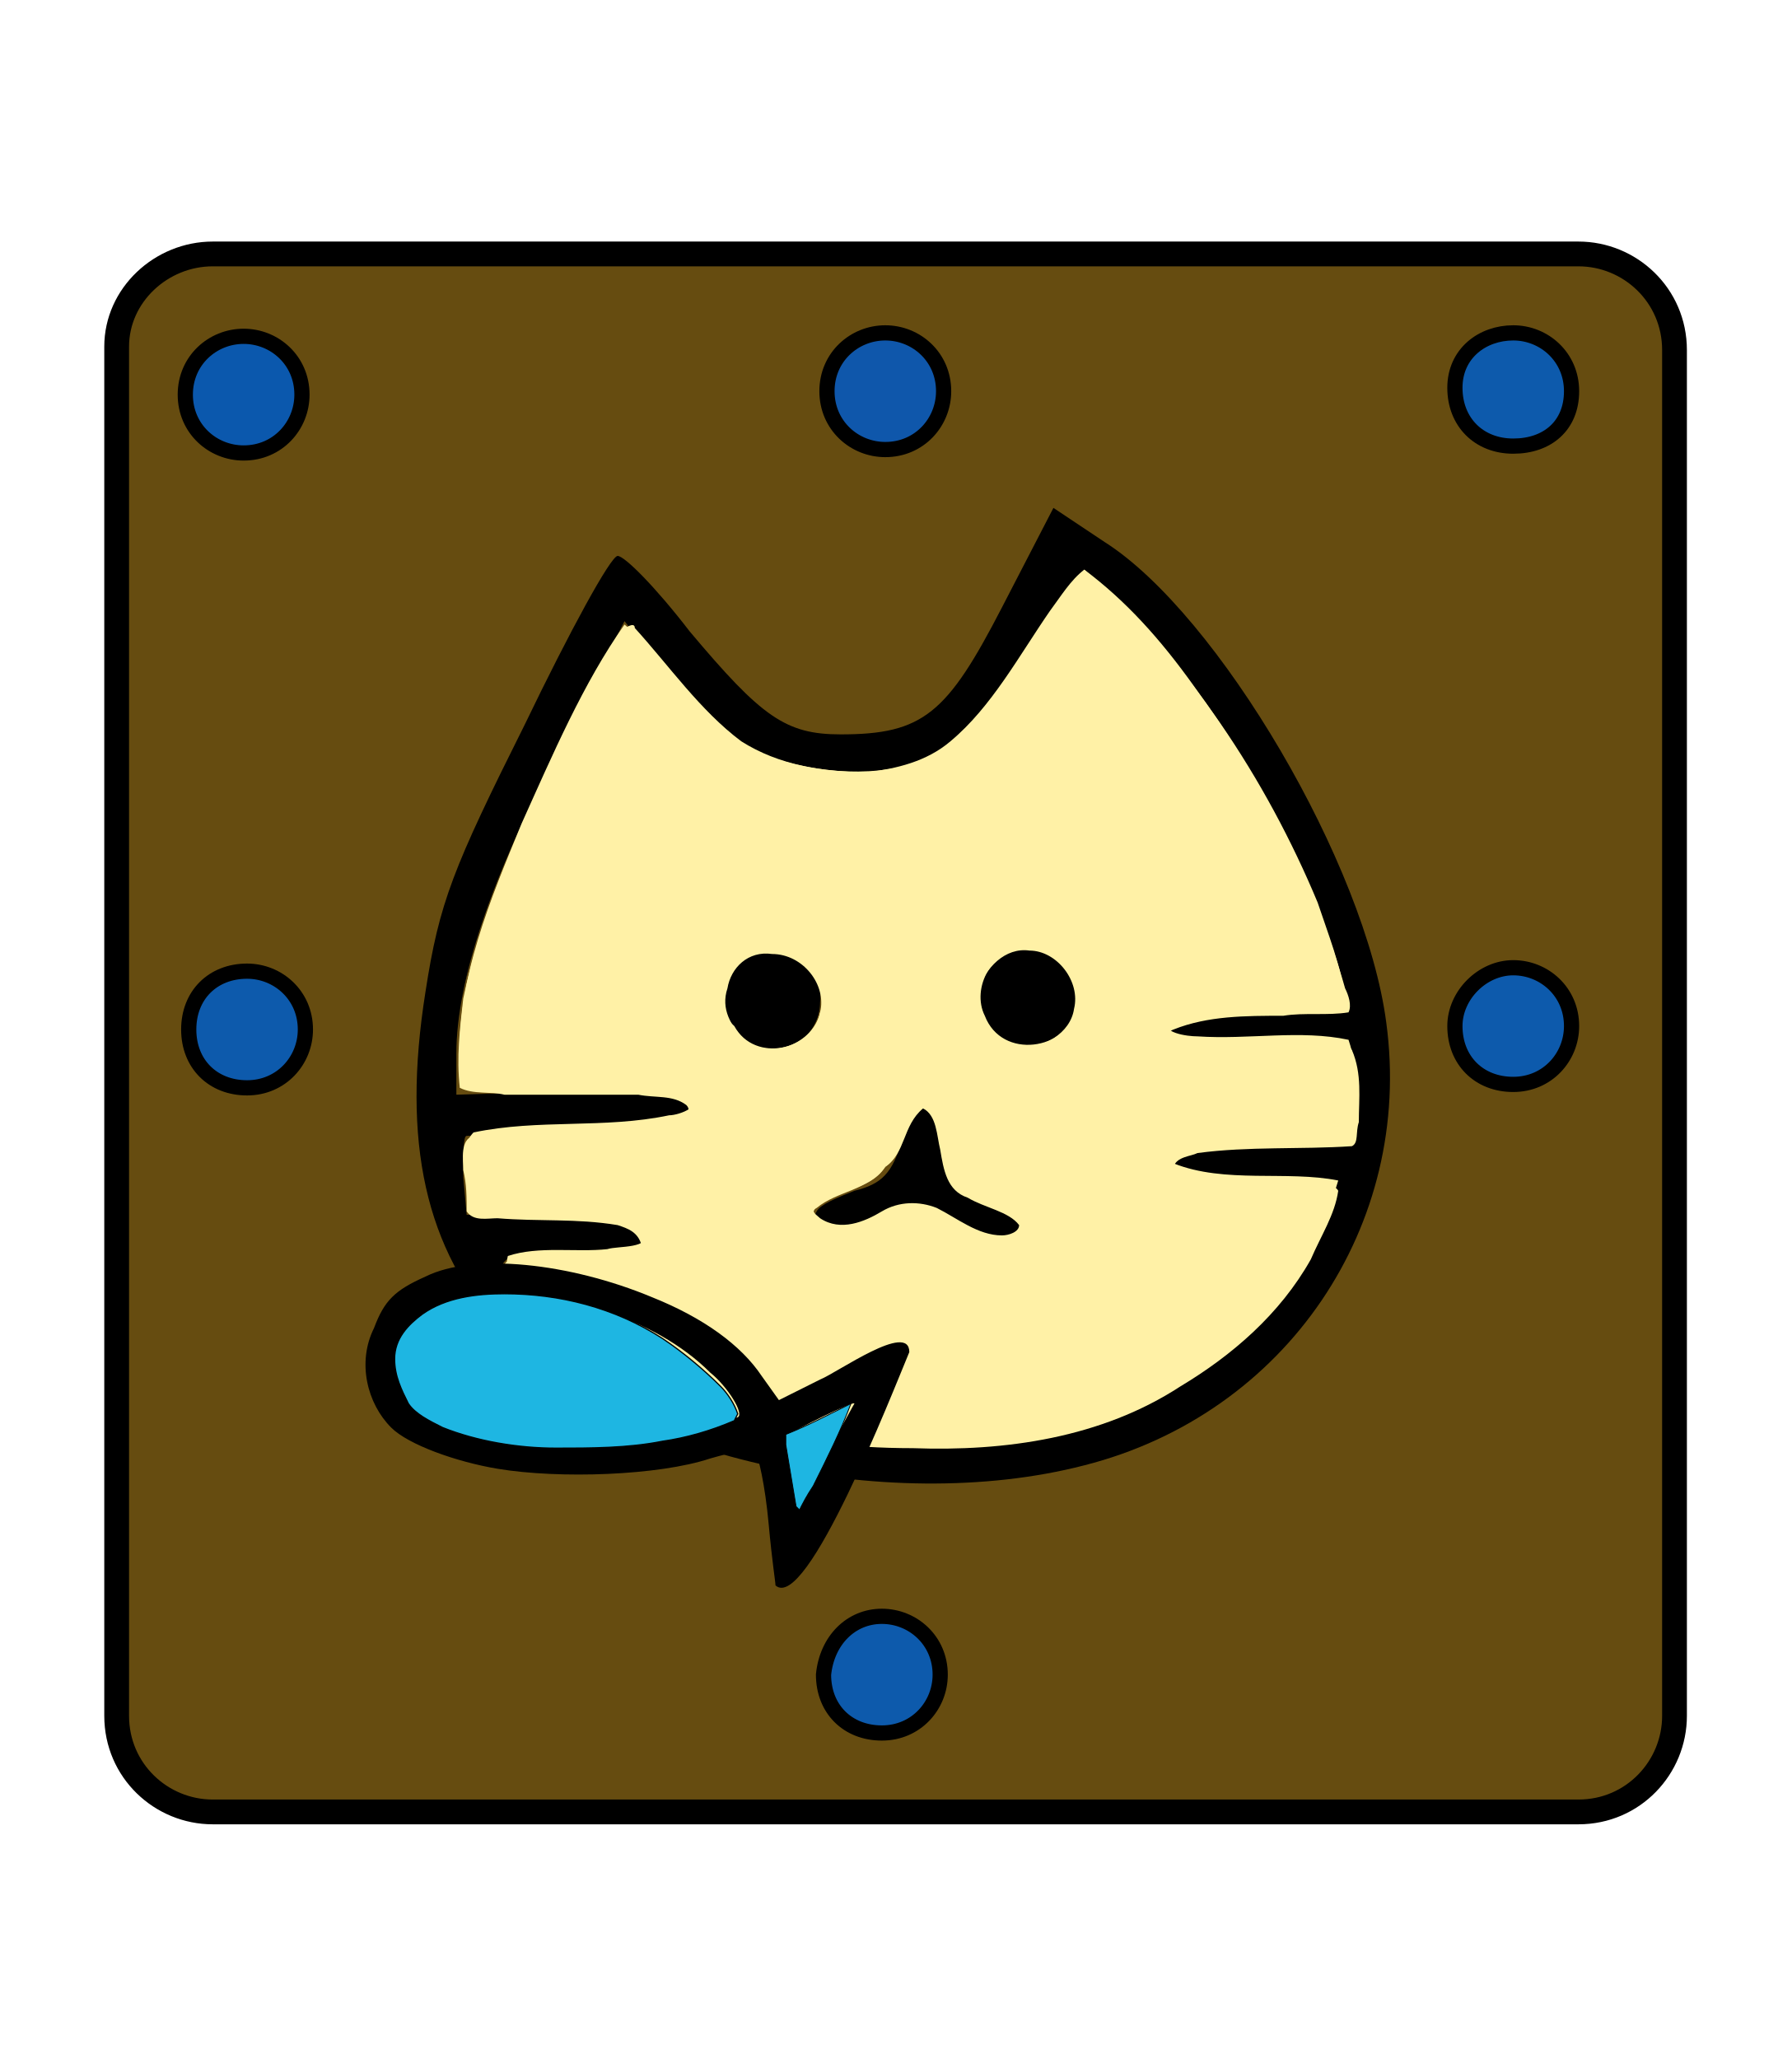
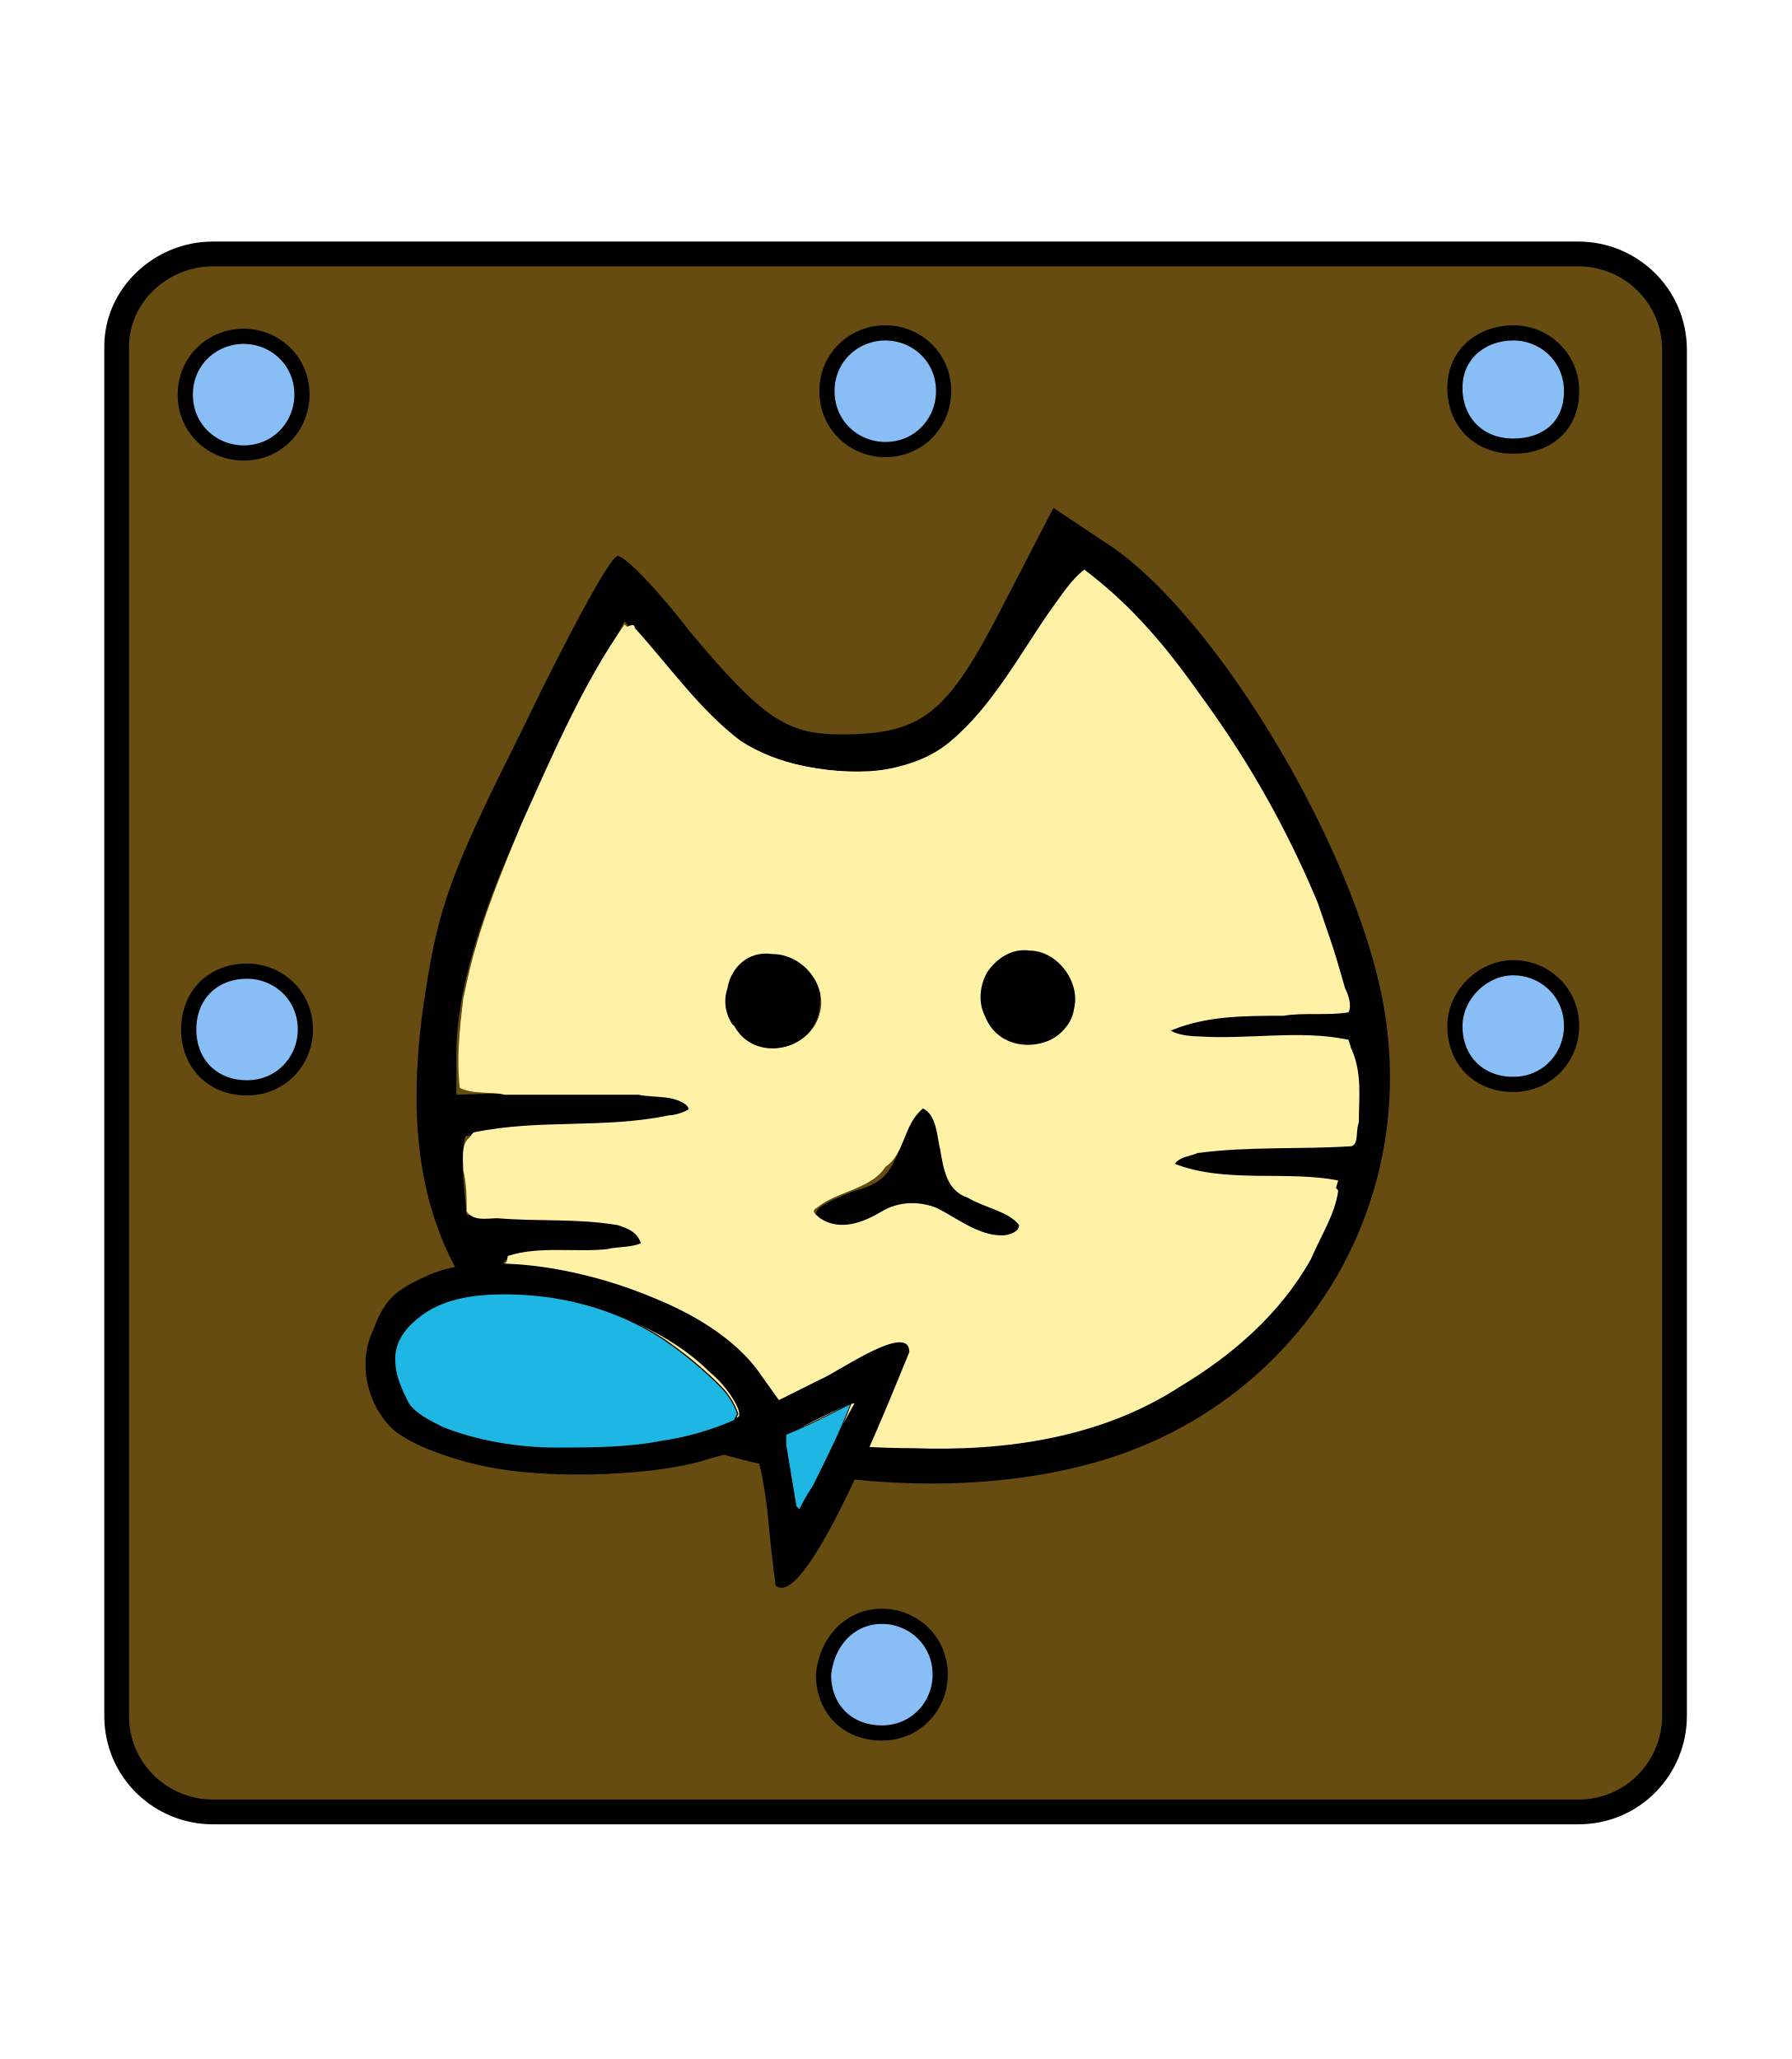
<svg xmlns="http://www.w3.org/2000/svg" version="1.1" id="svg4905" x="0px" y="0px" width="52.2px" height="60px" viewBox="0 0 52.2 60" style="enable-background:new 0 0 52.2 60;" xml:space="preserve">
  <defs id="defs56">
	
	
	
	
	
	
	
	
	
	
	
	
	
	
	
	
	
	
	
	
	
	
	
	
</defs>
  <style type="text/css" id="style2">
	.st0{fill:#A3D6A6;}
	.st1{fill:none;stroke:#000000;stroke-width:0.722;stroke-linecap:square;stroke-miterlimit:5.206;}
	.st2{fill:#0B58AD;}
	.st3{fill:none;stroke:#000000;stroke-width:0.443;stroke-linecap:square;stroke-miterlimit:5.206;}
	.st4{fill:#0F57AB;}
	.st5{fill:#0D5AAC;}
	.st6{fill:#FFF1A6;}
	.st7{fill:#1EB6E2;}
	.st8{fill:none;stroke:#000000;stroke-width:2.477849e-02;stroke-linecap:square;stroke-miterlimit:10;}
	.st9{fill:none;stroke:#000000;stroke-width:3.504208e-02;stroke-linecap:square;stroke-miterlimit:10;}
</style>
  <path style="fill:#664c10;fill-opacity:1" id="path5" d="M 6.2,7.4 H 46 c 1.5,0 2.8,1.2 2.8,2.8 V 50 c 0,1.5 -1.2,2.8 -2.8,2.8 H 6.2 C 4.7,52.8 3.4,51.6 3.4,50 V 10.1 C 3.4,8.6 4.7,7.4 6.2,7.4 Z" class="st0" />
  <path style="fill:none;stroke:#000000;stroke-width:0.722;stroke-linecap:square;stroke-miterlimit:5.206" id="path7" d="M 6.2,7.4 H 46 c 1.5,0 2.8,1.2 2.8,2.8 V 50 c 0,1.5 -1.2,2.8 -2.8,2.8 H 6.2 C 4.7,52.8 3.4,51.6 3.4,50 V 10.1 C 3.4,8.6 4.7,7.4 6.2,7.4 Z" class="st1" />
-   <path style="fill:#0b58ad" id="path9" d="m 7.1,9.8 c 0.9,0 1.7,0.7 1.7,1.7 0,0.9 -0.7,1.7 -1.7,1.7 -0.9,0 -1.7,-0.7 -1.7,-1.7 0,-1 0.8,-1.7 1.7,-1.7 z" class="st2" />
+   <path style="fill:#88bdf6;fill-opacity:1" id="path9" d="m 7.1,9.8 c 0.9,0 1.7,0.7 1.7,1.7 0,0.9 -0.7,1.7 -1.7,1.7 -0.9,0 -1.7,-0.7 -1.7,-1.7 0,-1 0.8,-1.7 1.7,-1.7 z" class="st2" />
  <path style="fill:none;stroke:#000000;stroke-width:0.443;stroke-linecap:square;stroke-miterlimit:5.206" id="path11" d="m 7.1,9.8 c 0.9,0 1.7,0.7 1.7,1.7 0,0.9 -0.7,1.7 -1.7,1.7 -0.9,0 -1.7,-0.7 -1.7,-1.7 0,-1 0.8,-1.7 1.7,-1.7 z" class="st3" />
-   <path style="fill:#0f57ab" id="path13" d="m 25.8,9.7 c 0.9,0 1.7,0.7 1.7,1.7 0,0.9 -0.7,1.7 -1.7,1.7 -0.9,0 -1.7,-0.7 -1.7,-1.7 0,-1 0.8,-1.7 1.7,-1.7 z" class="st4" />
+   <path style="fill:#88bdf6;fill-opacity:1" id="path13" d="m 25.8,9.7 c 0.9,0 1.7,0.7 1.7,1.7 0,0.9 -0.7,1.7 -1.7,1.7 -0.9,0 -1.7,-0.7 -1.7,-1.7 0,-1 0.8,-1.7 1.7,-1.7 z" class="st4" />
  <path style="fill:none;stroke:#000000;stroke-width:0.443;stroke-linecap:square;stroke-miterlimit:5.206" id="path15" d="m 25.8,9.7 c 0.9,0 1.7,0.7 1.7,1.7 0,0.9 -0.7,1.7 -1.7,1.7 -0.9,0 -1.7,-0.7 -1.7,-1.7 0,-1 0.8,-1.7 1.7,-1.7 z" class="st3" />
-   <path style="fill:#0d5aac" id="path17" d="m 44.1,9.7 c 0.9,0 1.7,0.7 1.7,1.7 0,1 -0.7,1.6 -1.7,1.6 -1,0 -1.7,-0.7 -1.7,-1.7 0,-1 0.8,-1.6 1.7,-1.6 z" class="st5" />
+   <path style="fill:#88bdf6;fill-opacity:1" id="path17" d="m 44.1,9.7 c 0.9,0 1.7,0.7 1.7,1.7 0,1 -0.7,1.6 -1.7,1.6 -1,0 -1.7,-0.7 -1.7,-1.7 0,-1 0.8,-1.6 1.7,-1.6 z" class="st5" />
  <path style="fill:none;stroke:#000000;stroke-width:0.443;stroke-linecap:square;stroke-miterlimit:5.206" id="path19" d="m 44.1,9.7 c 0.9,0 1.7,0.7 1.7,1.7 0,1 -0.7,1.6 -1.7,1.6 -1,0 -1.7,-0.7 -1.7,-1.7 0,-1 0.8,-1.6 1.7,-1.6 z" class="st3" />
-   <path style="fill:#0d5aac" id="path21" d="m 7.2,28.3 c 0.9,0 1.7,0.7 1.7,1.7 0,0.9 -0.7,1.7 -1.7,1.7 -1,0 -1.7,-0.7 -1.7,-1.7 0,-1 0.7,-1.7 1.7,-1.7 z" class="st5" />
+   <path style="fill:#88bdf6;fill-opacity:1" id="path21" d="m 7.2,28.3 c 0.9,0 1.7,0.7 1.7,1.7 0,0.9 -0.7,1.7 -1.7,1.7 -1,0 -1.7,-0.7 -1.7,-1.7 0,-1 0.7,-1.7 1.7,-1.7 z" class="st5" />
  <path style="fill:none;stroke:#000000;stroke-width:0.443;stroke-linecap:square;stroke-miterlimit:5.206" id="path23" d="m 7.2,28.3 c 0.9,0 1.7,0.7 1.7,1.7 0,0.9 -0.7,1.7 -1.7,1.7 -1,0 -1.7,-0.7 -1.7,-1.7 0,-1 0.7,-1.7 1.7,-1.7 z" class="st3" />
-   <path style="fill:#0d5aac" id="path25" d="m 44.1,28.2 c 0.9,0 1.7,0.7 1.7,1.7 0,0.9 -0.7,1.7 -1.7,1.7 -1,0 -1.7,-0.7 -1.7,-1.7 0,-0.9 0.8,-1.7 1.7,-1.7 z" class="st5" />
+   <path style="fill:#88bdf6;fill-opacity:1" id="path25" d="m 44.1,28.2 c 0.9,0 1.7,0.7 1.7,1.7 0,0.9 -0.7,1.7 -1.7,1.7 -1,0 -1.7,-0.7 -1.7,-1.7 0,-0.9 0.8,-1.7 1.7,-1.7 z" class="st5" />
  <path style="fill:none;stroke:#000000;stroke-width:0.443;stroke-linecap:square;stroke-miterlimit:5.206" id="path27" d="m 44.1,28.2 c 0.9,0 1.7,0.7 1.7,1.7 0,0.9 -0.7,1.7 -1.7,1.7 -1,0 -1.7,-0.7 -1.7,-1.7 0,-0.9 0.8,-1.7 1.7,-1.7 z" class="st3" />
-   <path style="fill:#0d5aac" id="path29" d="m 25.7,47.1 c 0.9,0 1.7,0.7 1.7,1.7 0,0.9 -0.7,1.7 -1.7,1.7 -1,0 -1.7,-0.7 -1.7,-1.7 0.1,-1 0.8,-1.7 1.7,-1.7 z" class="st5" />
+   <path style="fill:#88bdf6;fill-opacity:1" id="path29" d="m 25.7,47.1 c 0.9,0 1.7,0.7 1.7,1.7 0,0.9 -0.7,1.7 -1.7,1.7 -1,0 -1.7,-0.7 -1.7,-1.7 0.1,-1 0.8,-1.7 1.7,-1.7 z" class="st5" />
  <path style="fill:none;stroke:#000000;stroke-width:0.443;stroke-linecap:square;stroke-miterlimit:5.206" id="path31" d="m 25.7,47.1 c 0.9,0 1.7,0.7 1.7,1.7 0,0.9 -0.7,1.7 -1.7,1.7 -1,0 -1.7,-0.7 -1.7,-1.7 0.1,-1 0.8,-1.7 1.7,-1.7 z" class="st3" />
  <path id="path33" d="m 14.6,38.8 c -2.2,-2.4 -2.9,-5.5 -2.2,-9.9 0.4,-2.6 0.8,-3.6 2.9,-7.8 1.3,-2.7 2.5,-4.9 2.7,-4.9 0.2,0 1.1,0.9 2.1,2.2 2.1,2.5 2.8,3 4.4,3 2.4,0 3.1,-0.6 4.7,-3.7 l 1.5,-2.9 1.5,1 c 3.3,2.1 7.6,9.4 8.2,14 0.8,5.9 -2.9,11.4 -8.8,12.9 -5.8,1.5 -13.7,-0.3 -17,-3.9 z M 25.1,42 c 4.5,0.3 7.3,-0.3 10,-2.2 1.7,-1.2 2.4,-2 3.1,-3.4 0.5,-1 0.8,-1.9 0.7,-1.9 -0.1,-0.1 -1.2,-0.1 -2.5,-0.1 -2.2,0 -3,-0.4 -2.1,-0.9 0.2,-0.1 1.4,-0.2 2.6,-0.2 1.2,0 2.3,0 2.4,0 0.3,-0.1 0.2,-2.7 -0.1,-2.8 -0.1,-0.1 -1.2,-0.1 -2.5,0 -1.2,0.1 -2.4,0 -2.6,-0.1 -0.9,-0.4 0,-0.8 2.5,-0.9 l 2.6,-0.1 -0.6,-1.9 c -0.8,-2.7 -3.3,-7 -5.2,-8.9 -0.9,-0.9 -1.7,-1.7 -1.8,-1.8 -0.1,-0.1 -0.9,1 -1.8,2.4 -1.8,2.9 -2.8,3.6 -5.2,3.5 -2.3,-0.1 -3.3,-0.7 -5,-2.8 l -1.4,-1.8 -1.9,3.7 c -2,3.8 -3,6.8 -3,8.9 v 1.2 l 3.3,-0.1 c 1.8,0 3.4,0.1 3.5,0.3 0.4,0.6 -0.3,0.8 -3.4,0.9 -1.6,0 -3,0.1 -3.1,0.1 -0.1,0 -0.1,0.5 -0.1,1.2 l 0.1,1.1 h 2.1 c 2.3,0 3.3,0.3 2.9,1 -0.1,0.2 -1,0.3 -1.9,0.2 -2.2,-0.3 -2.6,0.2 -1.5,1.5 1.5,1.7 6.2,3.6 9.9,3.9 z m -1.3,-6.7 c 0.1,-0.2 0.6,-0.4 1.1,-0.6 0.8,-0.2 1.1,-0.5 1.4,-1.5 0.4,-1.5 1,-1.4 1.2,0.3 0.1,1 0.3,1.2 1.4,1.6 0.9,0.3 1.2,0.5 1,0.9 -1.6,1.1 -2.4,-2 -4.3,-0.3 -1.1,0.4 -2.1,0.1 -1.8,-0.4 z" />
  <path id="path35" d="m 22.5,27.7 c 0.8,0 1.5,0.7 1.4,1.5 0,0.8 -0.7,1.5 -1.5,1.4 -0.8,0 -1.5,-0.7 -1.4,-1.5 0,-0.8 0.7,-1.4 1.5,-1.4 z" />
  <path id="path37" d="m 30,27.6 c 0.8,0 1.5,0.7 1.4,1.5 0,0.8 -0.7,1.5 -1.5,1.4 -0.8,0 -1.5,-0.7 -1.4,-1.5 0,-0.8 0.7,-1.4 1.5,-1.4 z" />
  <path style="fill:#fff1a6" id="path39" d="m 31.6,16.6 c -1.7,1.8 -2.5,4.5 -4.8,5.6 -1.5,0.5 -3.3,0.3 -4.8,-0.3 -1.6,-0.8 -2.5,-2.6 -3.8,-3.7 -1.2,1.7 -2.1,3.8 -3,5.8 -0.9,2.2 -1.9,4.5 -1.8,7 -0.2,1.1 1.3,0.5 2,0.7 1.5,0.1 3.1,-0.1 4.6,0.2 0.6,0.3 -0.2,0.6 -0.5,0.6 -1.9,0.4 -3.8,0.1 -5.7,0.5 -0.5,0.5 0,1.4 -0.1,2 0.6,0.4 1.6,0.1 2.3,0.2 0.9,0.1 2.1,-0.1 2.8,0.7 0.2,0.5 -0.8,0.4 -1.1,0.5 -0.9,0.1 -2,-0.1 -2.9,0.2 -0.2,0.8 0.6,1.4 1.1,1.9 2.5,2 5.7,3 8.9,3.4 0.5,0 1.5,0.1 2.2,0.1 3.3,0.1 6.7,-0.8 9.2,-3.1 1.4,-1.1 2.3,-2.8 2.8,-4.5 -1.5,-0.3 -3.3,0.1 -4.8,-0.5 -0.3,-0.4 0.5,-0.6 0.8,-0.7 1.5,-0.2 3,0 4.4,-0.2 0.2,-0.9 0.2,-1.8 -0.1,-2.7 -1.4,-0.3 -2.9,0 -4.4,-0.1 -0.3,0 -1.1,-0.1 -0.9,-0.5 1.6,-0.6 3.5,-0.4 5.2,-0.6 -0.1,-0.9 -0.5,-1.9 -0.8,-2.8 -1.5,-3.6 -3.8,-7.1 -6.8,-9.7 z m -1.6,11 c 0.9,0 1.7,1 1.4,1.8 -0.3,1.2 -2.2,1.5 -2.7,0.2 -0.4,-0.8 0.2,-2 1.3,-2 z m -7.5,0.1 c 0.9,0 1.8,1 1.4,1.8 -0.2,1.1 -1.9,1.5 -2.5,0.4 -0.8,-0.7 -0.1,-2.3 1.1,-2.2 z m 4.4,4.5 c 0.8,0.5 0.3,1.9 1.1,2.4 0.5,0.5 1.5,0.5 1.8,1.1 -0.4,0.7 -1.4,0.2 -1.9,-0.1 C 27.2,35.1 26.2,35 25.5,35.5 25,35.7 24,36 23.7,35.3 c 0.4,-0.7 1.6,-0.5 2.1,-1.3 0.6,-0.4 0.5,-1.4 1.1,-1.8 z" class="st6" />
  <path style="fill:#fff1a6" id="path41" d="m 31.6,16.6 c -0.4,0.3 -0.7,0.8 -1,1.2 -0.9,1.3 -1.7,2.8 -2.9,3.8 -0.7,0.6 -1.6,0.8 -2.4,0.9 -1.3,0 -2.6,-0.2 -3.7,-0.9 -1.2,-0.9 -2.1,-2.2 -3.1,-3.3 0,-0.2 -0.3,0 -0.4,0.1 -0.8,1.2 -1.4,2.5 -2,3.8 -1.1,2.2 -2.1,4.5 -2.6,6.9 -0.1,0.9 -0.2,1.7 -0.1,2.6 0.4,0.2 0.9,0.1 1.3,0.2 1.3,0 2.6,0 3.9,0 0.5,0.1 1,0 1.4,0.3 0.2,0.2 -0.1,0.4 -0.2,0.4 -1.1,0.3 -2.2,0.2 -3.3,0.3 -0.9,0.1 -1.8,0 -2.7,0.2 -0.4,0.1 -0.3,0.7 -0.3,1 0.1,0.4 0.1,0.8 0.1,1.2 0.2,0.3 0.6,0.2 0.9,0.2 1.2,0.1 2.3,0 3.5,0.2 0.3,0.1 0.6,0.2 0.7,0.6 -0.1,0.3 -0.5,0.2 -0.8,0.3 -0.9,0.1 -1.8,0 -2.7,0 -0.2,0.1 -0.5,0.1 -0.5,0.3 -0.1,0.7 0.5,1.2 0.9,1.6 1.5,1.4 3.5,2.3 5.5,2.9 1.8,0.6 3.7,0.8 5.5,0.8 2.7,0.1 5.5,-0.3 7.8,-1.8 1.5,-0.9 2.9,-2.1 3.8,-3.7 0.3,-0.7 0.7,-1.3 0.8,-2 -0.1,-0.2 -0.4,-0.1 -0.5,-0.1 -1.2,-0.1 -2.4,0 -3.6,-0.2 -0.2,-0.1 -0.6,-0.1 -0.7,-0.4 0.1,-0.3 0.5,-0.3 0.7,-0.4 1.5,-0.2 3,-0.1 4.5,-0.2 0.2,-0.1 0.1,-0.4 0.2,-0.7 0,-0.7 0.1,-1.4 -0.2,-2.1 -0.1,-0.2 -0.4,-0.1 -0.6,-0.1 -1.5,-0.1 -3,0.1 -4.5,-0.1 -0.1,0 -0.4,-0.3 -0.1,-0.4 1,-0.4 2.1,-0.4 3.2,-0.4 0.6,-0.1 1.3,0 1.9,-0.1 0.1,-0.2 0,-0.5 -0.1,-0.7 -0.9,-3.2 -2.5,-6.2 -4.4,-8.8 -1,-1.4 -2,-2.5 -3.2,-3.4 z M 30,27.7 c 0.8,0 1.5,0.9 1.3,1.7 -0.1,0.7 -0.9,1.2 -1.7,1.1 -0.7,-0.1 -1.2,-0.9 -1.1,-1.6 0.2,-0.7 0.8,-1.3 1.5,-1.2 z m -7.5,0.1 c 0.9,0 1.6,0.9 1.4,1.7 -0.2,0.9 -1.4,1.4 -2.2,0.8 -0.4,-0.4 -0.7,-0.9 -0.5,-1.5 0.1,-0.6 0.6,-1.1 1.3,-1 z m 4.4,4.5 c 0.4,0.2 0.4,0.8 0.5,1.2 0.1,0.6 0.2,1.2 0.8,1.4 0.5,0.3 1.2,0.4 1.5,0.8 0,0.2 -0.3,0.3 -0.5,0.3 -0.7,0 -1.3,-0.5 -1.9,-0.8 -0.5,-0.2 -1.1,-0.2 -1.6,0.1 -0.5,0.3 -1.2,0.6 -1.8,0.2 -0.1,-0.1 -0.3,-0.2 -0.1,-0.3 0.6,-0.5 1.5,-0.5 2,-1.2 0.6,-0.4 0.5,-1.2 1.1,-1.7 z" class="st6" />
  <path id="path43" d="m 22.6,46.2 c 0,-0.1 -0.1,-0.7 -0.2,-1.8 -0.1,-1.1 -0.3,-2 -0.4,-2.1 -0.1,-0.1 -0.6,0 -1.3,0.2 -1.5,0.5 -4.4,0.6 -6.2,0.3 -1.2,-0.2 -2.6,-0.7 -3.1,-1.2 -0.7,-0.7 -1,-1.9 -0.5,-2.9 0.3,-0.8 0.6,-1.1 1.5,-1.5 1.4,-0.7 4.2,-0.4 6.6,0.6 1.5,0.6 2.6,1.4 3.2,2.3 l 0.5,0.7 1.2,-0.6 c 0.5,-0.2 2.6,-1.7 2.6,-0.8 -0.5,1.2 -3,7.6 -3.9,6.8 z m 1.5,-3.8 c 0.4,-0.8 0.8,-1.5 0.8,-1.5 0,-0.1 -1.8,0.8 -1.9,0.9 0,0 0,0.5 0.1,1.1 0.1,0.6 0.2,1 0.2,1 0,0 0.4,-0.7 0.8,-1.5 z m -3.8,-0.7 c 0.6,-0.2 1.2,-0.4 1.2,-0.4 0.2,-0.1 -0.3,-0.9 -0.8,-1.3 -3.3,-3.3 -11,-2.9 -8.7,0.8 0.9,1.3 5.5,1.7 8.3,0.9 z" />
  <path style="fill:#1eb6e2" id="path45" d="m 24.8,40.9 c -0.2,0.1 -0.4,0.2 -0.6,0.3 -0.4,0.2 -0.8,0.4 -1.3,0.6 v 0.3 c 0.1,0.6 0.2,1.2 0.3,1.8 l 0.1,0.1 c 0.1,-0.2 0.2,-0.4 0.4,-0.7 0.4,-0.8 0.8,-1.6 1.1,-2.4 z" class="st7" />
  <path id="path47" d="m 24.8,40.9 c -0.2,0.1 -0.4,0.2 -0.6,0.3 -0.4,0.2 -0.8,0.4 -1.3,0.6 v 0.3 c 0.1,0.6 0.2,1.2 0.3,1.8 l 0.1,0.1 c 0.1,-0.2 0.2,-0.4 0.4,-0.7 0.4,-0.8 0.8,-1.6 1.1,-2.4 z" class="st8" />
  <path style="fill:#1eb6e2" id="path49" d="m 14.7,37.7 c -0.8,0 -1.7,0.1 -2.4,0.6 -0.4,0.3 -0.8,0.7 -0.8,1.3 0,0.5 0.2,0.9 0.4,1.3 0.2,0.3 0.6,0.5 1,0.7 1,0.4 2.2,0.6 3.3,0.6 1,0 2.1,0 3.1,-0.2 0.7,-0.1 1.4,-0.3 2.1,-0.6 l 0.1,-0.2 c -0.1,-0.3 -0.3,-0.6 -0.5,-0.8 -0.5,-0.5 -1.1,-1 -1.7,-1.4 -1.4,-0.9 -3,-1.3 -4.6,-1.3 z" class="st7" />
  <path id="path51" d="m 14.7,37.7 c -0.8,0 -1.7,0.1 -2.4,0.6 -0.4,0.3 -0.8,0.7 -0.8,1.3 0,0.5 0.2,0.9 0.4,1.3 0.2,0.3 0.6,0.5 1,0.7 1,0.4 2.2,0.6 3.3,0.6 1,0 2.1,0 3.1,-0.2 0.7,-0.1 1.4,-0.3 2.1,-0.6 l 0.1,-0.2 c -0.1,-0.3 -0.3,-0.6 -0.5,-0.8 -0.5,-0.5 -1.1,-1 -1.7,-1.4 -1.4,-0.9 -3,-1.3 -4.6,-1.3 z" class="st9" />
</svg>
